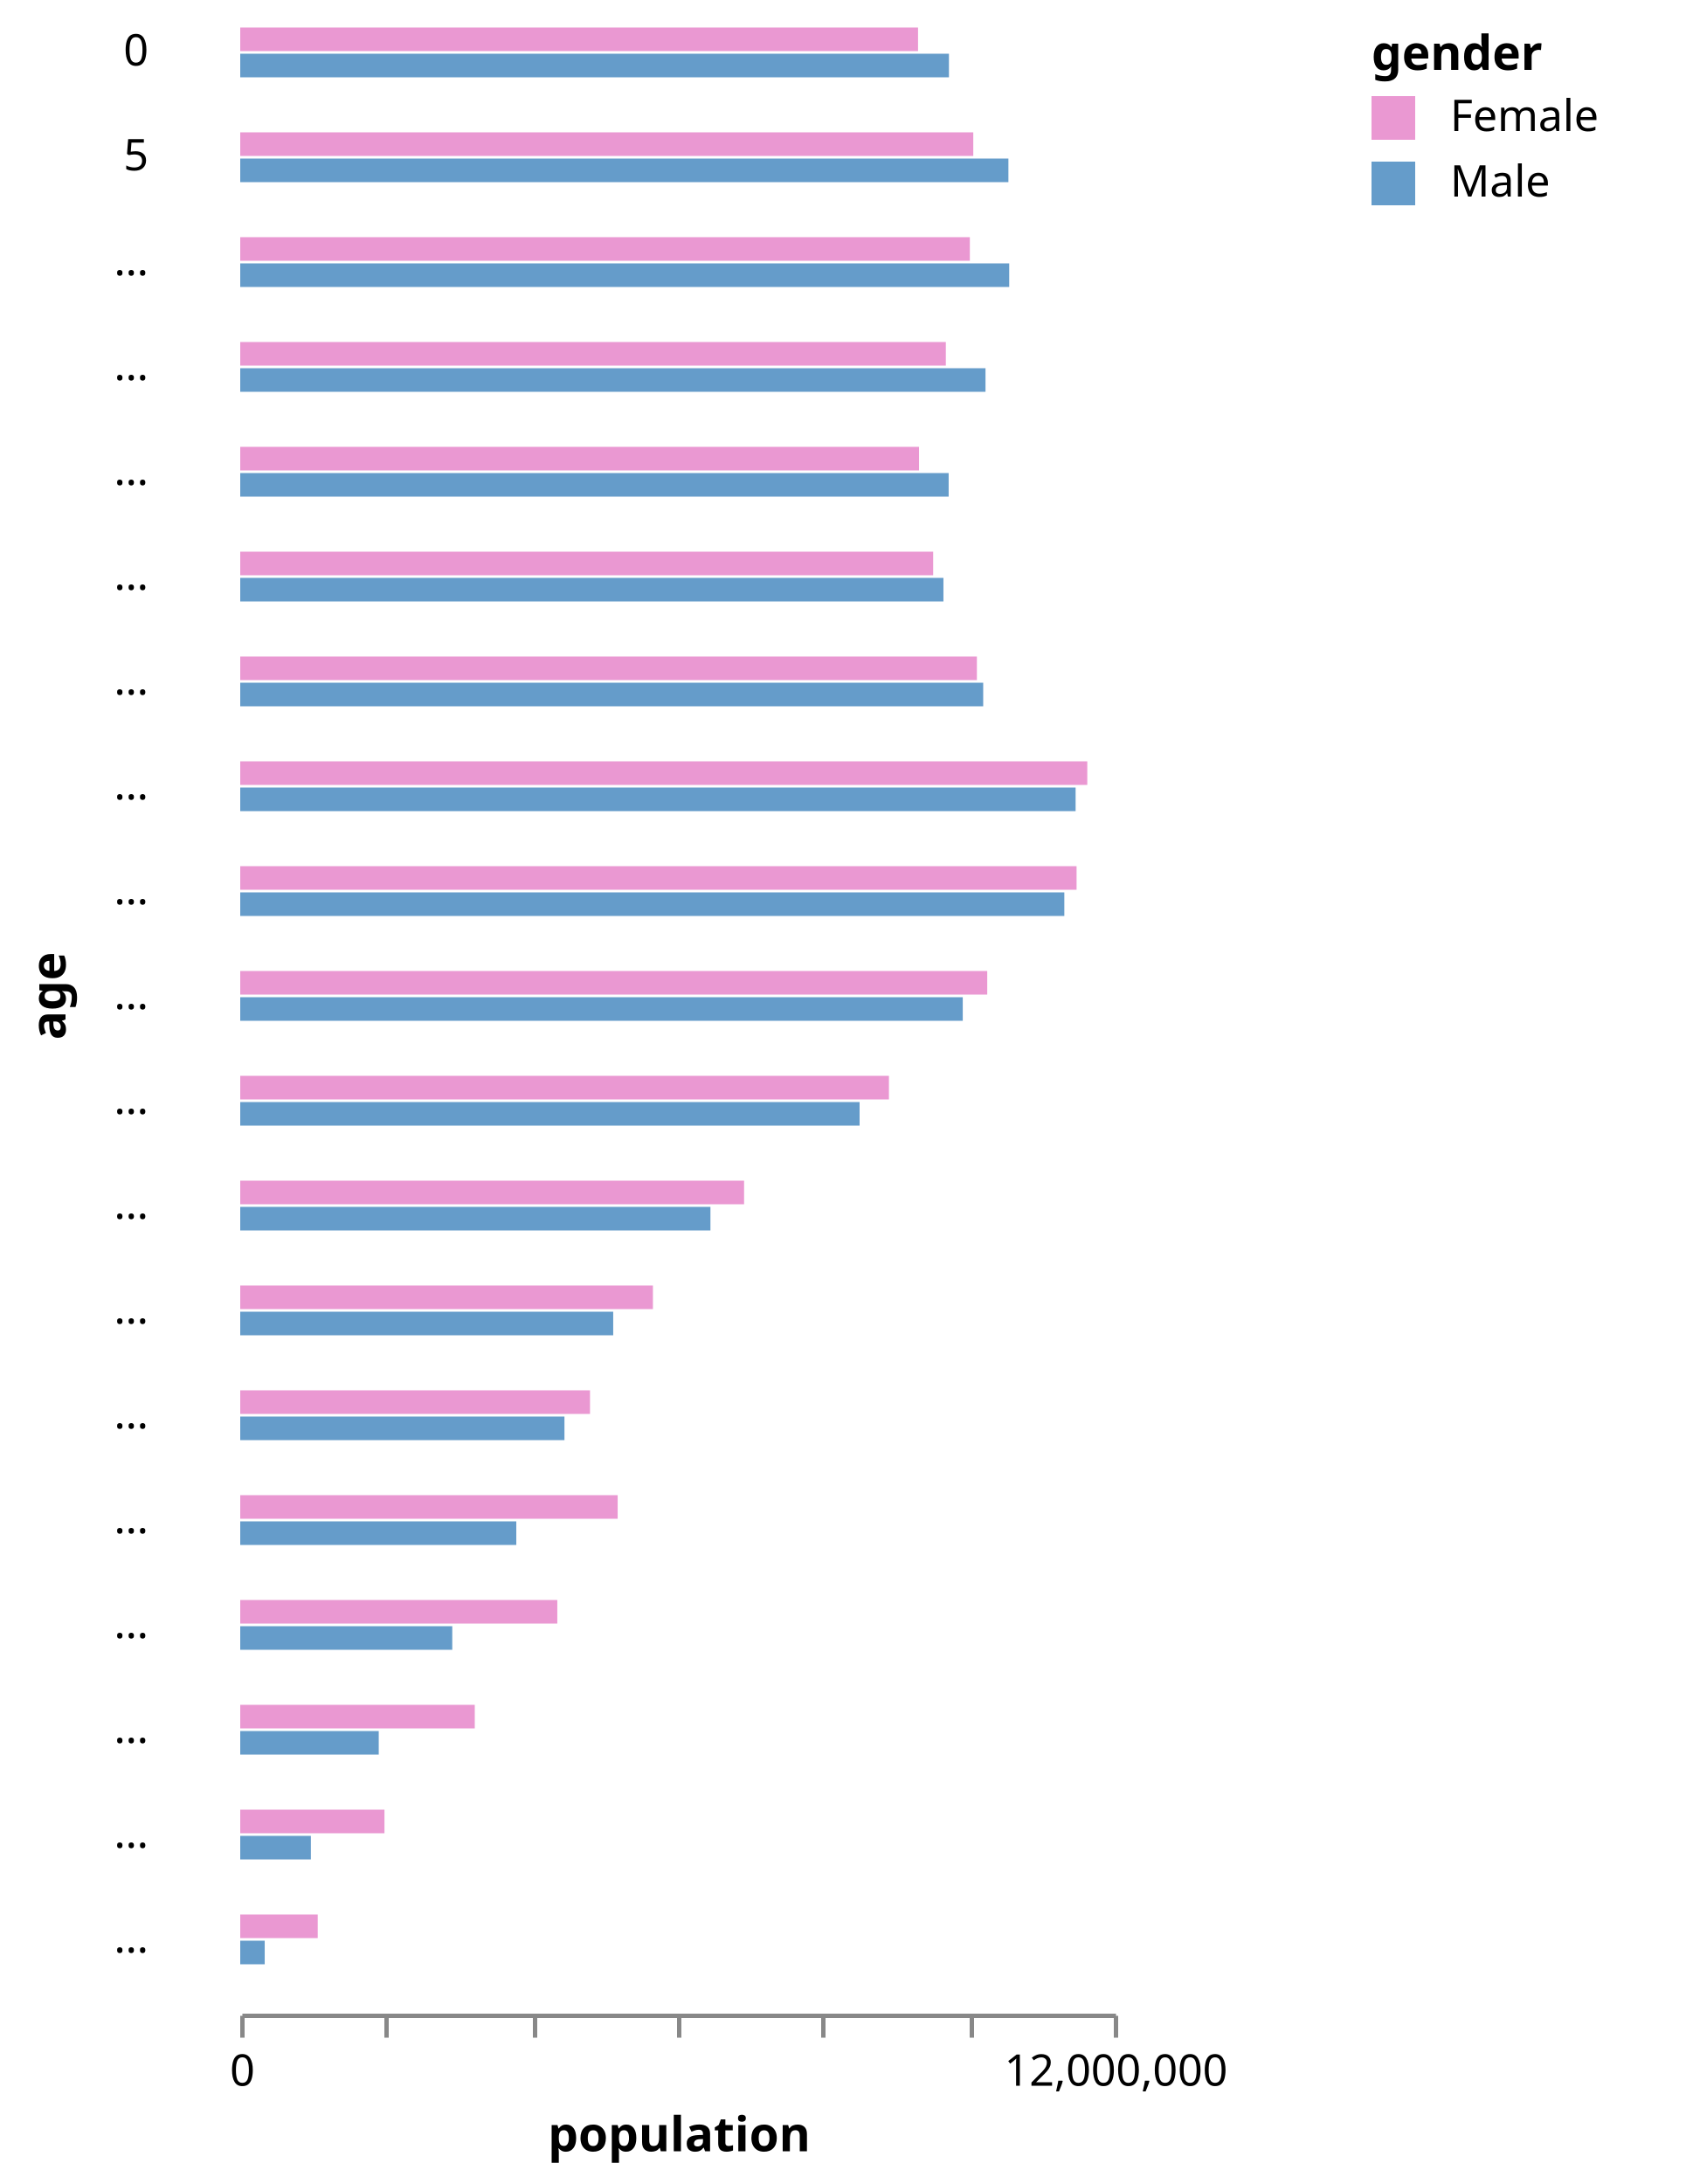
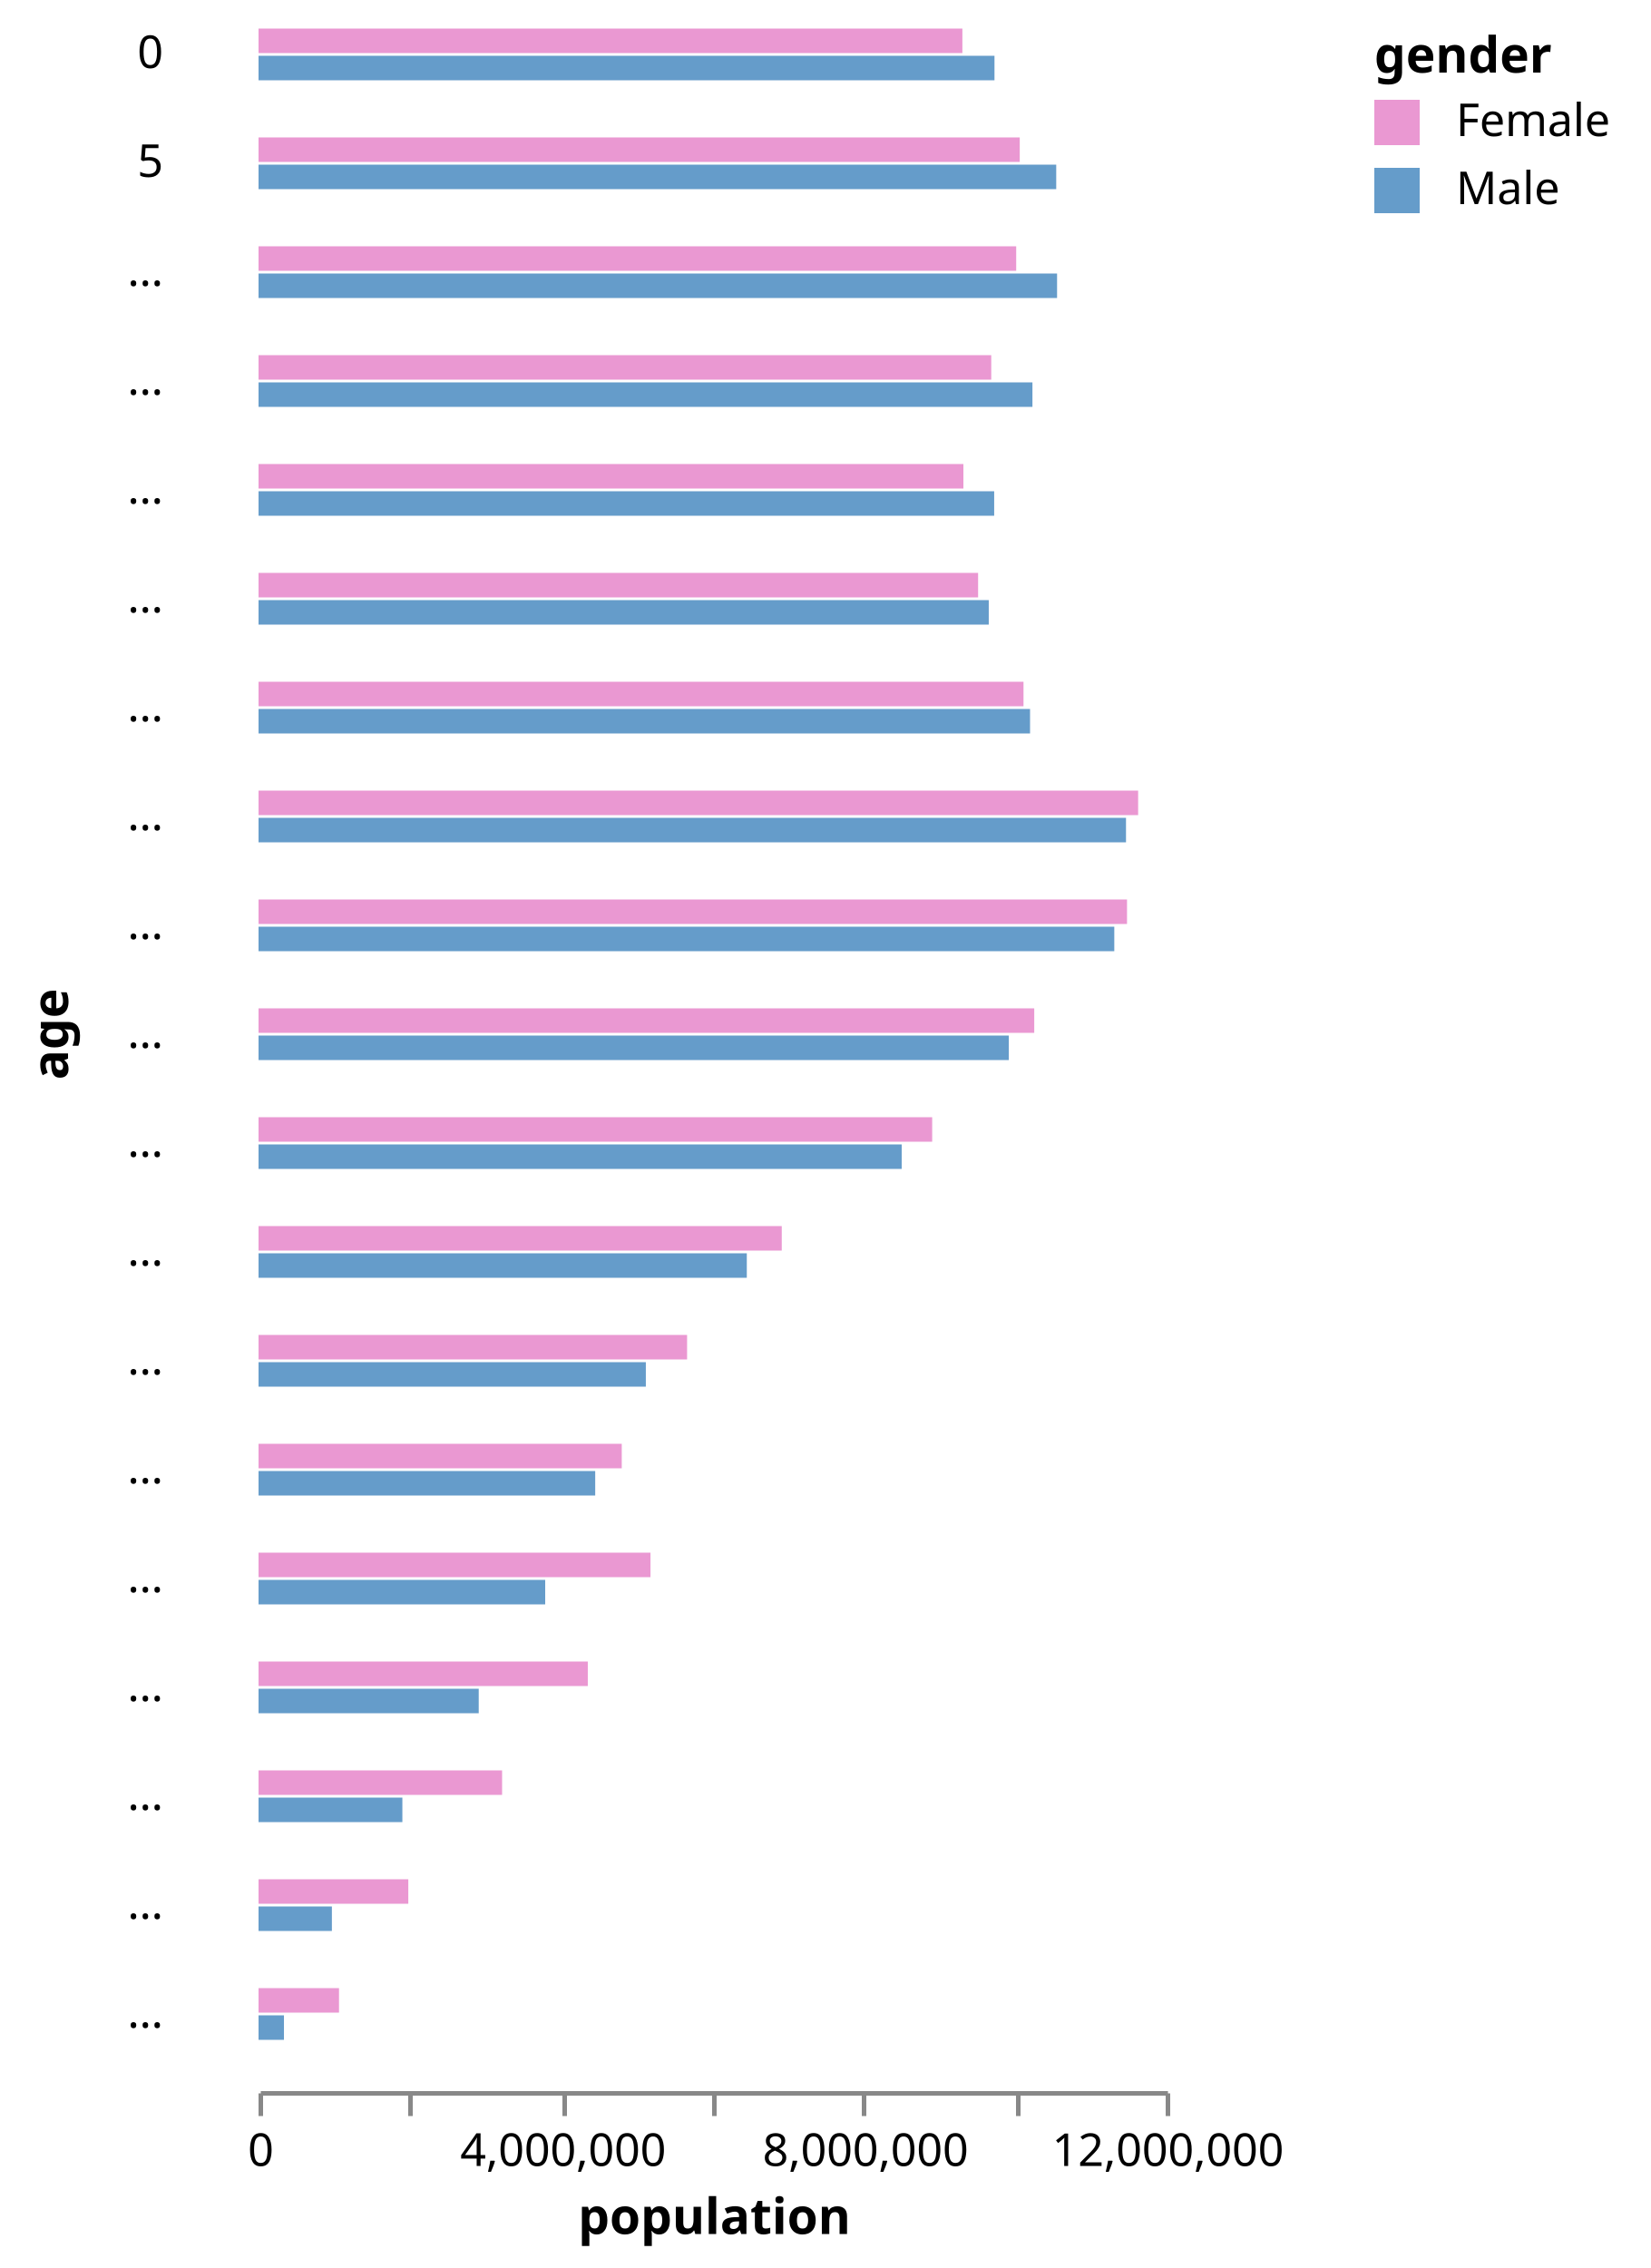
- <svg xmlns="http://www.w3.org/2000/svg" class="marks" width="386" height="500" viewBox="0 0 386 500" version="1.1">
-   <g transform="translate(55,6)">
+ <svg xmlns="http://www.w3.org/2000/svg" class="marks" width="364" height="500" viewBox="0 0 364 500" version="1.1">
+   <g transform="translate(57,6)">
    <g class="mark-group role-frame root">
      <g transform="translate(0,0)">
        <path class="background" d="M0,0h0v0h0Z" style="fill: none;" />
        <g>
          <g class="mark-group role-row-title row_title">
-             <g transform="translate(-40,222)">
+             <g transform="translate(-42,222)">
              <path class="background" d="M0,0h0v0h0Z" style="fill: none;" />
              <g>
                <g class="mark-text role-row-title-text">
                  <text text-anchor="middle" transform="translate(0,0) rotate(270)" style="font: bold 11px sans-serif; fill: #000;">age</text>
                </g>
              </g>
            </g>
          </g>
          <g class="mark-group role-row-header row_header">
            <g transform="translate(-11,0)">
              <path class="background" d="M0,0h0v12h0Z" style="fill: none;" />
              <g>
                <g class="mark-text role-title" style="pointer-events: none;">
                  <text text-anchor="end" transform="translate(-10,9)" style="font: normal 10px sans-serif; fill: #000; opacity: 1;">0</text>
                </g>
              </g>
            </g>
            <g transform="translate(-11,24)">
              <path class="background" d="M0,0h0v12h0Z" style="fill: none;" />
              <g>
                <g class="mark-text role-title" style="pointer-events: none;">
                  <text text-anchor="end" transform="translate(-10,9)" style="font: normal 10px sans-serif; fill: #000; opacity: 1;">5</text>
                </g>
              </g>
            </g>
            <g transform="translate(-11,48)">
              <path class="background" d="M0,0h0v12h0Z" style="fill: none;" />
              <g>
                <g class="mark-text role-title" style="pointer-events: none;">
                  <text text-anchor="end" transform="translate(-10,9)" style="font: normal 10px sans-serif; fill: #000; opacity: 1;">…</text>
                </g>
              </g>
            </g>
            <g transform="translate(-11,72)">
              <path class="background" d="M0,0h0v12h0Z" style="fill: none;" />
              <g>
                <g class="mark-text role-title" style="pointer-events: none;">
                  <text text-anchor="end" transform="translate(-10,9)" style="font: normal 10px sans-serif; fill: #000; opacity: 1;">…</text>
                </g>
              </g>
            </g>
            <g transform="translate(-11,96)">
              <path class="background" d="M0,0h0v12h0Z" style="fill: none;" />
              <g>
                <g class="mark-text role-title" style="pointer-events: none;">
                  <text text-anchor="end" transform="translate(-10,9)" style="font: normal 10px sans-serif; fill: #000; opacity: 1;">…</text>
                </g>
              </g>
            </g>
            <g transform="translate(-11,120)">
              <path class="background" d="M0,0h0v12h0Z" style="fill: none;" />
              <g>
                <g class="mark-text role-title" style="pointer-events: none;">
                  <text text-anchor="end" transform="translate(-10,9)" style="font: normal 10px sans-serif; fill: #000; opacity: 1;">…</text>
                </g>
              </g>
            </g>
            <g transform="translate(-11,144)">
              <path class="background" d="M0,0h0v12h0Z" style="fill: none;" />
              <g>
                <g class="mark-text role-title" style="pointer-events: none;">
                  <text text-anchor="end" transform="translate(-10,9)" style="font: normal 10px sans-serif; fill: #000; opacity: 1;">…</text>
                </g>
              </g>
            </g>
            <g transform="translate(-11,168)">
              <path class="background" d="M0,0h0v12h0Z" style="fill: none;" />
              <g>
                <g class="mark-text role-title" style="pointer-events: none;">
                  <text text-anchor="end" transform="translate(-10,9)" style="font: normal 10px sans-serif; fill: #000; opacity: 1;">…</text>
                </g>
              </g>
            </g>
            <g transform="translate(-11,192)">
              <path class="background" d="M0,0h0v12h0Z" style="fill: none;" />
              <g>
                <g class="mark-text role-title" style="pointer-events: none;">
                  <text text-anchor="end" transform="translate(-10,9)" style="font: normal 10px sans-serif; fill: #000; opacity: 1;">…</text>
                </g>
              </g>
            </g>
            <g transform="translate(-11,216)">
              <path class="background" d="M0,0h0v12h0Z" style="fill: none;" />
              <g>
                <g class="mark-text role-title" style="pointer-events: none;">
                  <text text-anchor="end" transform="translate(-10,9)" style="font: normal 10px sans-serif; fill: #000; opacity: 1;">…</text>
                </g>
              </g>
            </g>
            <g transform="translate(-11,240)">
              <path class="background" d="M0,0h0v12h0Z" style="fill: none;" />
              <g>
                <g class="mark-text role-title" style="pointer-events: none;">
                  <text text-anchor="end" transform="translate(-10,9)" style="font: normal 10px sans-serif; fill: #000; opacity: 1;">…</text>
                </g>
              </g>
            </g>
            <g transform="translate(-11,264)">
              <path class="background" d="M0,0h0v12h0Z" style="fill: none;" />
              <g>
                <g class="mark-text role-title" style="pointer-events: none;">
                  <text text-anchor="end" transform="translate(-10,9)" style="font: normal 10px sans-serif; fill: #000; opacity: 1;">…</text>
                </g>
              </g>
            </g>
            <g transform="translate(-11,288)">
              <path class="background" d="M0,0h0v12h0Z" style="fill: none;" />
              <g>
                <g class="mark-text role-title" style="pointer-events: none;">
                  <text text-anchor="end" transform="translate(-10,9)" style="font: normal 10px sans-serif; fill: #000; opacity: 1;">…</text>
                </g>
              </g>
            </g>
            <g transform="translate(-11,312)">
              <path class="background" d="M0,0h0v12h0Z" style="fill: none;" />
              <g>
                <g class="mark-text role-title" style="pointer-events: none;">
                  <text text-anchor="end" transform="translate(-10,9)" style="font: normal 10px sans-serif; fill: #000; opacity: 1;">…</text>
                </g>
              </g>
            </g>
            <g transform="translate(-11,336)">
              <path class="background" d="M0,0h0v12h0Z" style="fill: none;" />
              <g>
                <g class="mark-text role-title" style="pointer-events: none;">
                  <text text-anchor="end" transform="translate(-10,9)" style="font: normal 10px sans-serif; fill: #000; opacity: 1;">…</text>
                </g>
              </g>
            </g>
            <g transform="translate(-11,360)">
              <path class="background" d="M0,0h0v12h0Z" style="fill: none;" />
              <g>
                <g class="mark-text role-title" style="pointer-events: none;">
                  <text text-anchor="end" transform="translate(-10,9)" style="font: normal 10px sans-serif; fill: #000; opacity: 1;">…</text>
                </g>
              </g>
            </g>
            <g transform="translate(-11,384)">
              <path class="background" d="M0,0h0v12h0Z" style="fill: none;" />
              <g>
                <g class="mark-text role-title" style="pointer-events: none;">
                  <text text-anchor="end" transform="translate(-10,9)" style="font: normal 10px sans-serif; fill: #000; opacity: 1;">…</text>
                </g>
              </g>
            </g>
            <g transform="translate(-11,408)">
              <path class="background" d="M0,0h0v12h0Z" style="fill: none;" />
              <g>
                <g class="mark-text role-title" style="pointer-events: none;">
                  <text text-anchor="end" transform="translate(-10,9)" style="font: normal 10px sans-serif; fill: #000; opacity: 1;">…</text>
                </g>
              </g>
            </g>
            <g transform="translate(-11,432)">
              <path class="background" d="M0,0h0v12h0Z" style="fill: none;" />
              <g>
                <g class="mark-text role-title" style="pointer-events: none;">
                  <text text-anchor="end" transform="translate(-10,9)" style="font: normal 10px sans-serif; fill: #000; opacity: 1;">…</text>
                </g>
              </g>
            </g>
          </g>
          <g class="mark-group role-column-footer column_footer">
            <g transform="translate(0,455)">
              <path class="background" d="M0,0h200v0h-200Z" style="fill: none;" />
              <g>
                <g class="mark-group role-axis">
                  <g transform="translate(0.5,0.5)">
                    <path class="background" d="M0,0h0v0h0Z" style="pointer-events: none; fill: none;" />
                    <g>
                      <g class="mark-rule role-axis-tick" style="pointer-events: none;">
                        <line transform="translate(0,0)" x2="0" y2="5" style="fill: none; stroke: #888; stroke-width: 1; opacity: 1;" />
                        <line transform="translate(33,0)" x2="0" y2="5" style="fill: none; stroke: #888; stroke-width: 1; opacity: 1;" />
                        <line transform="translate(67,0)" x2="0" y2="5" style="fill: none; stroke: #888; stroke-width: 1; opacity: 1;" />
                        <line transform="translate(100,0)" x2="0" y2="5" style="fill: none; stroke: #888; stroke-width: 1; opacity: 1;" />
                        <line transform="translate(133,0)" x2="0" y2="5" style="fill: none; stroke: #888; stroke-width: 1; opacity: 1;" />
                        <line transform="translate(167,0)" x2="0" y2="5" style="fill: none; stroke: #888; stroke-width: 1; opacity: 1;" />
                        <line transform="translate(200,0)" x2="0" y2="5" style="fill: none; stroke: #888; stroke-width: 1; opacity: 1;" />
                      </g>
                      <g class="mark-text role-axis-label" style="pointer-events: none;">
                        <text text-anchor="middle" transform="translate(0,16)" style="font: 10px sans-serif; fill: #000; opacity: 1;">0</text>
                        <text text-anchor="middle" transform="translate(33.33333,16)" style="font: 10px sans-serif; fill: #000; opacity: 0;">2,000,000</text>
-                         <text text-anchor="middle" transform="translate(66.66667,16)" style="font: 10px sans-serif; fill: #000; opacity: 0;">4,000,000</text>
+                         <text text-anchor="middle" transform="translate(66.66667,16)" style="font: 10px sans-serif; fill: #000; opacity: 1;">4,000,000</text>
                        <text text-anchor="middle" transform="translate(100,16)" style="font: 10px sans-serif; fill: #000; opacity: 0;">6,000,000</text>
-                         <text text-anchor="middle" transform="translate(133.3333,16)" style="font: 10px sans-serif; fill: #000; opacity: 0;">8,000,000</text>
+                         <text text-anchor="middle" transform="translate(133.3333,16)" style="font: 10px sans-serif; fill: #000; opacity: 1;">8,000,000</text>
                        <text text-anchor="middle" transform="translate(166.6667,16)" style="font: 10px sans-serif; fill: #000; opacity: 0;">10,000,000</text>
                        <text text-anchor="middle" transform="translate(200,16)" style="font: 10px sans-serif; fill: #000; opacity: 1;">12,000,000</text>
                      </g>
                      <g class="mark-rule role-axis-domain" style="pointer-events: none;">
                        <line transform="translate(0,0)" x2="200" y2="0" style="fill: none; stroke: #888; stroke-width: 1; opacity: 1;" />
                      </g>
                      <g class="mark-text role-axis-title" style="pointer-events: none;">
                        <text text-anchor="middle" transform="translate(100,31)" style="font: bold 11px sans-serif; fill: #000; opacity: 1;">population</text>
                      </g>
                    </g>
                  </g>
                </g>
              </g>
            </g>
          </g>
          <g class="mark-group role-scope cell">
            <g transform="translate(0,0)">
              <path class="background" d="M0.5,0.5h200v12h-200Z" style="fill: none; stroke: transparent;" />
              <g>
                <g class="mark-rect role-mark child_marks">
                  <path d="M0,6.3h162.256v5.4h-162.256Z" style="fill: #659CCA;" />
                  <path d="M0,0.3h155.179v5.4h-155.179Z" style="fill: #EA98D2;" />
                </g>
              </g>
            </g>
            <g transform="translate(0,24)">
              <path class="background" d="M0.5,0.5h200v12h-200Z" style="fill: none; stroke: transparent;" />
              <g>
                <g class="mark-rect role-mark child_marks">
                  <path d="M0,6.3h175.869v5.4h-175.869Z" style="fill: #659CCA;" />
                  <path d="M0,0.3h167.826v5.4h-167.826Z" style="fill: #EA98D2;" />
                </g>
              </g>
            </g>
            <g transform="translate(0,48)">
              <path class="background" d="M0.5,0.5h200v12h-200Z" style="fill: none; stroke: transparent;" />
              <g>
                <g class="mark-rect role-mark child_marks">
                  <path d="M0,6.3h176.054v5.4h-176.054Z" style="fill: #659CCA;" />
                  <path d="M0,0.3h167.042v5.4h-167.042Z" style="fill: #EA98D2;" />
                </g>
              </g>
            </g>
            <g transform="translate(0,72)">
              <path class="background" d="M0.5,0.5h200v12h-200Z" style="fill: none; stroke: transparent;" />
              <g>
                <g class="mark-rect role-mark child_marks">
                  <path d="M0,6.3h170.624v5.4h-170.624Z" style="fill: #659CCA;" />
                  <path d="M0,0.3h161.544v5.4h-161.544Z" style="fill: #EA98D2;" />
                </g>
              </g>
            </g>
            <g transform="translate(0,96)">
              <path class="background" d="M0.5,0.5h200v12h-200Z" style="fill: none; stroke: transparent;" />
              <g>
                <g class="mark-rect role-mark child_marks">
                  <path d="M0,6.3h162.189v5.4h-162.189Z" style="fill: #659CCA;" />
                  <path d="M0,0.3h155.404v5.4h-155.404Z" style="fill: #EA98D2;" />
                </g>
              </g>
            </g>
            <g transform="translate(0,120)">
              <path class="background" d="M0.5,0.5h200v12h-200Z" style="fill: none; stroke: transparent;" />
              <g>
                <g class="mark-rect role-mark child_marks">
                  <path d="M0,6.3h160.992v5.4h-160.992Z" style="fill: #659CCA;" />
                  <path d="M0,0.3h158.642v5.4h-158.642Z" style="fill: #EA98D2;" />
                </g>
              </g>
            </g>
            <g transform="translate(0,144)">
              <path class="background" d="M0.5,0.5h200v12h-200Z" style="fill: none; stroke: transparent;" />
              <g>
                <g class="mark-rect role-mark child_marks">
                  <path d="M0,6.3h170.098v5.4h-170.098Z" style="fill: #659CCA;" />
                  <path d="M0,0.3h168.655v5.4h-168.655Z" style="fill: #EA98D2;" />
                </g>
              </g>
            </g>
            <g transform="translate(0,168)">
              <path class="background" d="M0.5,0.5h200v12h-200Z" style="fill: none; stroke: transparent;" />
              <g>
                <g class="mark-rect role-mark child_marks">
                  <path d="M0,6.3h191.253v5.4h-191.253Z" style="fill: #659CCA;" />
                  <path d="M0,0.3h193.927v5.4h-193.927Z" style="fill: #EA98D2;" />
                </g>
              </g>
            </g>
            <g transform="translate(0,192)">
              <path class="background" d="M0.5,0.5h200v12h-200Z" style="fill: none; stroke: transparent;" />
              <g>
                <g class="mark-rect role-mark child_marks">
                  <path d="M0,6.3h188.671v5.4h-188.671Z" style="fill: #659CCA;" />
                  <path d="M0,0.3h191.476v5.4h-191.476Z" style="fill: #EA98D2;" />
                </g>
              </g>
            </g>
            <g transform="translate(0,216)">
              <path class="background" d="M0.5,0.5h200v12h-200Z" style="fill: none; stroke: transparent;" />
              <g>
                <g class="mark-rect role-mark child_marks">
                  <path d="M0,6.3h165.417v5.4h-165.417Z" style="fill: #659CCA;" />
                  <path d="M0,0.3h171.021v5.4h-171.021Z" style="fill: #EA98D2;" />
                </g>
              </g>
            </g>
            <g transform="translate(0,240)">
              <path class="background" d="M0.5,0.5h200v12h-200Z" style="fill: none; stroke: transparent;" />
              <g>
                <g class="mark-rect role-mark child_marks">
                  <path d="M0,6.3h141.799v5.4h-141.799Z" style="fill: #659CCA;" />
                  <path d="M0,0.3h148.519v5.4h-148.519Z" style="fill: #EA98D2;" />
                </g>
              </g>
            </g>
            <g transform="translate(0,264)">
              <path class="background" d="M0.5,0.5h200v12h-200Z" style="fill: none; stroke: transparent;" />
              <g>
                <g class="mark-rect role-mark child_marks">
                  <path d="M0,6.3h107.651v5.4h-107.651Z" style="fill: #659CCA;" />
                  <path d="M0,0.3h115.354v5.4h-115.354Z" style="fill: #EA98D2;" />
                </g>
              </g>
            </g>
            <g transform="translate(0,288)">
              <path class="background" d="M0.5,0.5h200v12h-200Z" style="fill: none; stroke: transparent;" />
              <g>
                <g class="mark-rect role-mark child_marks">
                  <path d="M0,6.3h85.39v5.4h-85.39Z" style="fill: #659CCA;" />
                  <path d="M0,0.3h94.483v5.4h-94.483Z" style="fill: #EA98D2;" />
                </g>
              </g>
            </g>
            <g transform="translate(0,312)">
              <path class="background" d="M0.5,0.5h200v12h-200Z" style="fill: none; stroke: transparent;" />
              <g>
                <g class="mark-rect role-mark child_marks">
                  <path d="M0,6.3h74.227v5.4h-74.227Z" style="fill: #659CCA;" />
                  <path d="M0,0.3h80.08v5.4h-80.08Z" style="fill: #EA98D2;" />
                </g>
              </g>
            </g>
            <g transform="translate(0,336)">
              <path class="background" d="M0.5,0.5h200v12h-200Z" style="fill: none; stroke: transparent;" />
              <g>
                <g class="mark-rect role-mark child_marks">
                  <path d="M0,6.3h63.202v5.4h-63.202Z" style="fill: #659CCA;" />
                  <path d="M0,0.3h86.414v5.4h-86.414Z" style="fill: #EA98D2;" />
                </g>
              </g>
            </g>
            <g transform="translate(0,360)">
              <path class="background" d="M0.5,0.5h200v12h-200Z" style="fill: none; stroke: transparent;" />
              <g>
                <g class="mark-rect role-mark child_marks">
                  <path d="M0,6.3h48.544v5.4h-48.544Z" style="fill: #659CCA;" />
                  <path d="M0,0.3h72.594v5.4h-72.594Z" style="fill: #EA98D2;" />
                </g>
              </g>
            </g>
            <g transform="translate(0,384)">
              <path class="background" d="M0.5,0.5h200v12h-200Z" style="fill: none; stroke: transparent;" />
              <g>
                <g class="mark-rect role-mark child_marks">
                  <path d="M0,6.3h31.711v5.4h-31.711Z" style="fill: #659CCA;" />
                  <path d="M0,0.3h53.698v5.4h-53.698Z" style="fill: #EA98D2;" />
                </g>
              </g>
            </g>
            <g transform="translate(0,408)">
              <path class="background" d="M0.5,0.5h200v12h-200Z" style="fill: none; stroke: transparent;" />
              <g>
                <g class="mark-rect role-mark child_marks">
                  <path d="M0,6.3h16.173v5.4h-16.173Z" style="fill: #659CCA;" />
                  <path d="M0,0.3h33.019v5.4h-33.019Z" style="fill: #EA98D2;" />
                </g>
              </g>
            </g>
            <g transform="translate(0,432)">
              <path class="background" d="M0.5,0.5h200v12h-200Z" style="fill: none; stroke: transparent;" />
              <g>
                <g class="mark-rect role-mark child_marks">
                  <path d="M0,6.3h5.605v5.4h-5.605Z" style="fill: #659CCA;" />
                  <path d="M0,0.3h17.743v5.4h-17.743Z" style="fill: #EA98D2;" />
                </g>
              </g>
            </g>
          </g>
          <g class="mark-group role-legend">
-             <g transform="translate(259,0)">
-               <path class="background" d="M0,0h67v41h-67Z" style="pointer-events: none; fill: none;" />
+             <g transform="translate(246,0)">
+               <path class="background" d="M0,0h56v41h-56Z" style="pointer-events: none; fill: none;" />
              <g>
                <g class="mark-group role-legend-entry">
                  <g transform="translate(0,16)">
                    <path class="background" d="M0,0h0v0h0Z" style="pointer-events: none; fill: none;" />
                    <g>
                      <g class="mark-symbol role-legend-symbol" style="pointer-events: none;">
                        <path transform="translate(5,5)" d="M-5,-5h10v10h-10Z" style="fill: #EA98D2; stroke-width: 1.5; opacity: 1;" />
                        <path transform="translate(5,20)" d="M-5,-5h10v10h-10Z" style="fill: #659CCA; stroke-width: 1.5; opacity: 1;" />
                      </g>
                      <g class="mark-text role-legend-label" style="pointer-events: none;">
                        <text text-anchor="start" transform="translate(18,8)" style="font: 10px sans-serif; fill: #000; opacity: 1;">Female</text>
                        <text text-anchor="start" transform="translate(18,23)" style="font: 10px sans-serif; fill: #000; opacity: 1;">Male</text>
                      </g>
                    </g>
                  </g>
                </g>
                <g class="mark-text role-legend-title" style="pointer-events: none;">
                  <text text-anchor="start" transform="translate(0,10)" style="font: bold 11px sans-serif; fill: #000; opacity: 1;">gender</text>
                </g>
              </g>
            </g>
          </g>
        </g>
      </g>
    </g>
  </g>
</svg>
